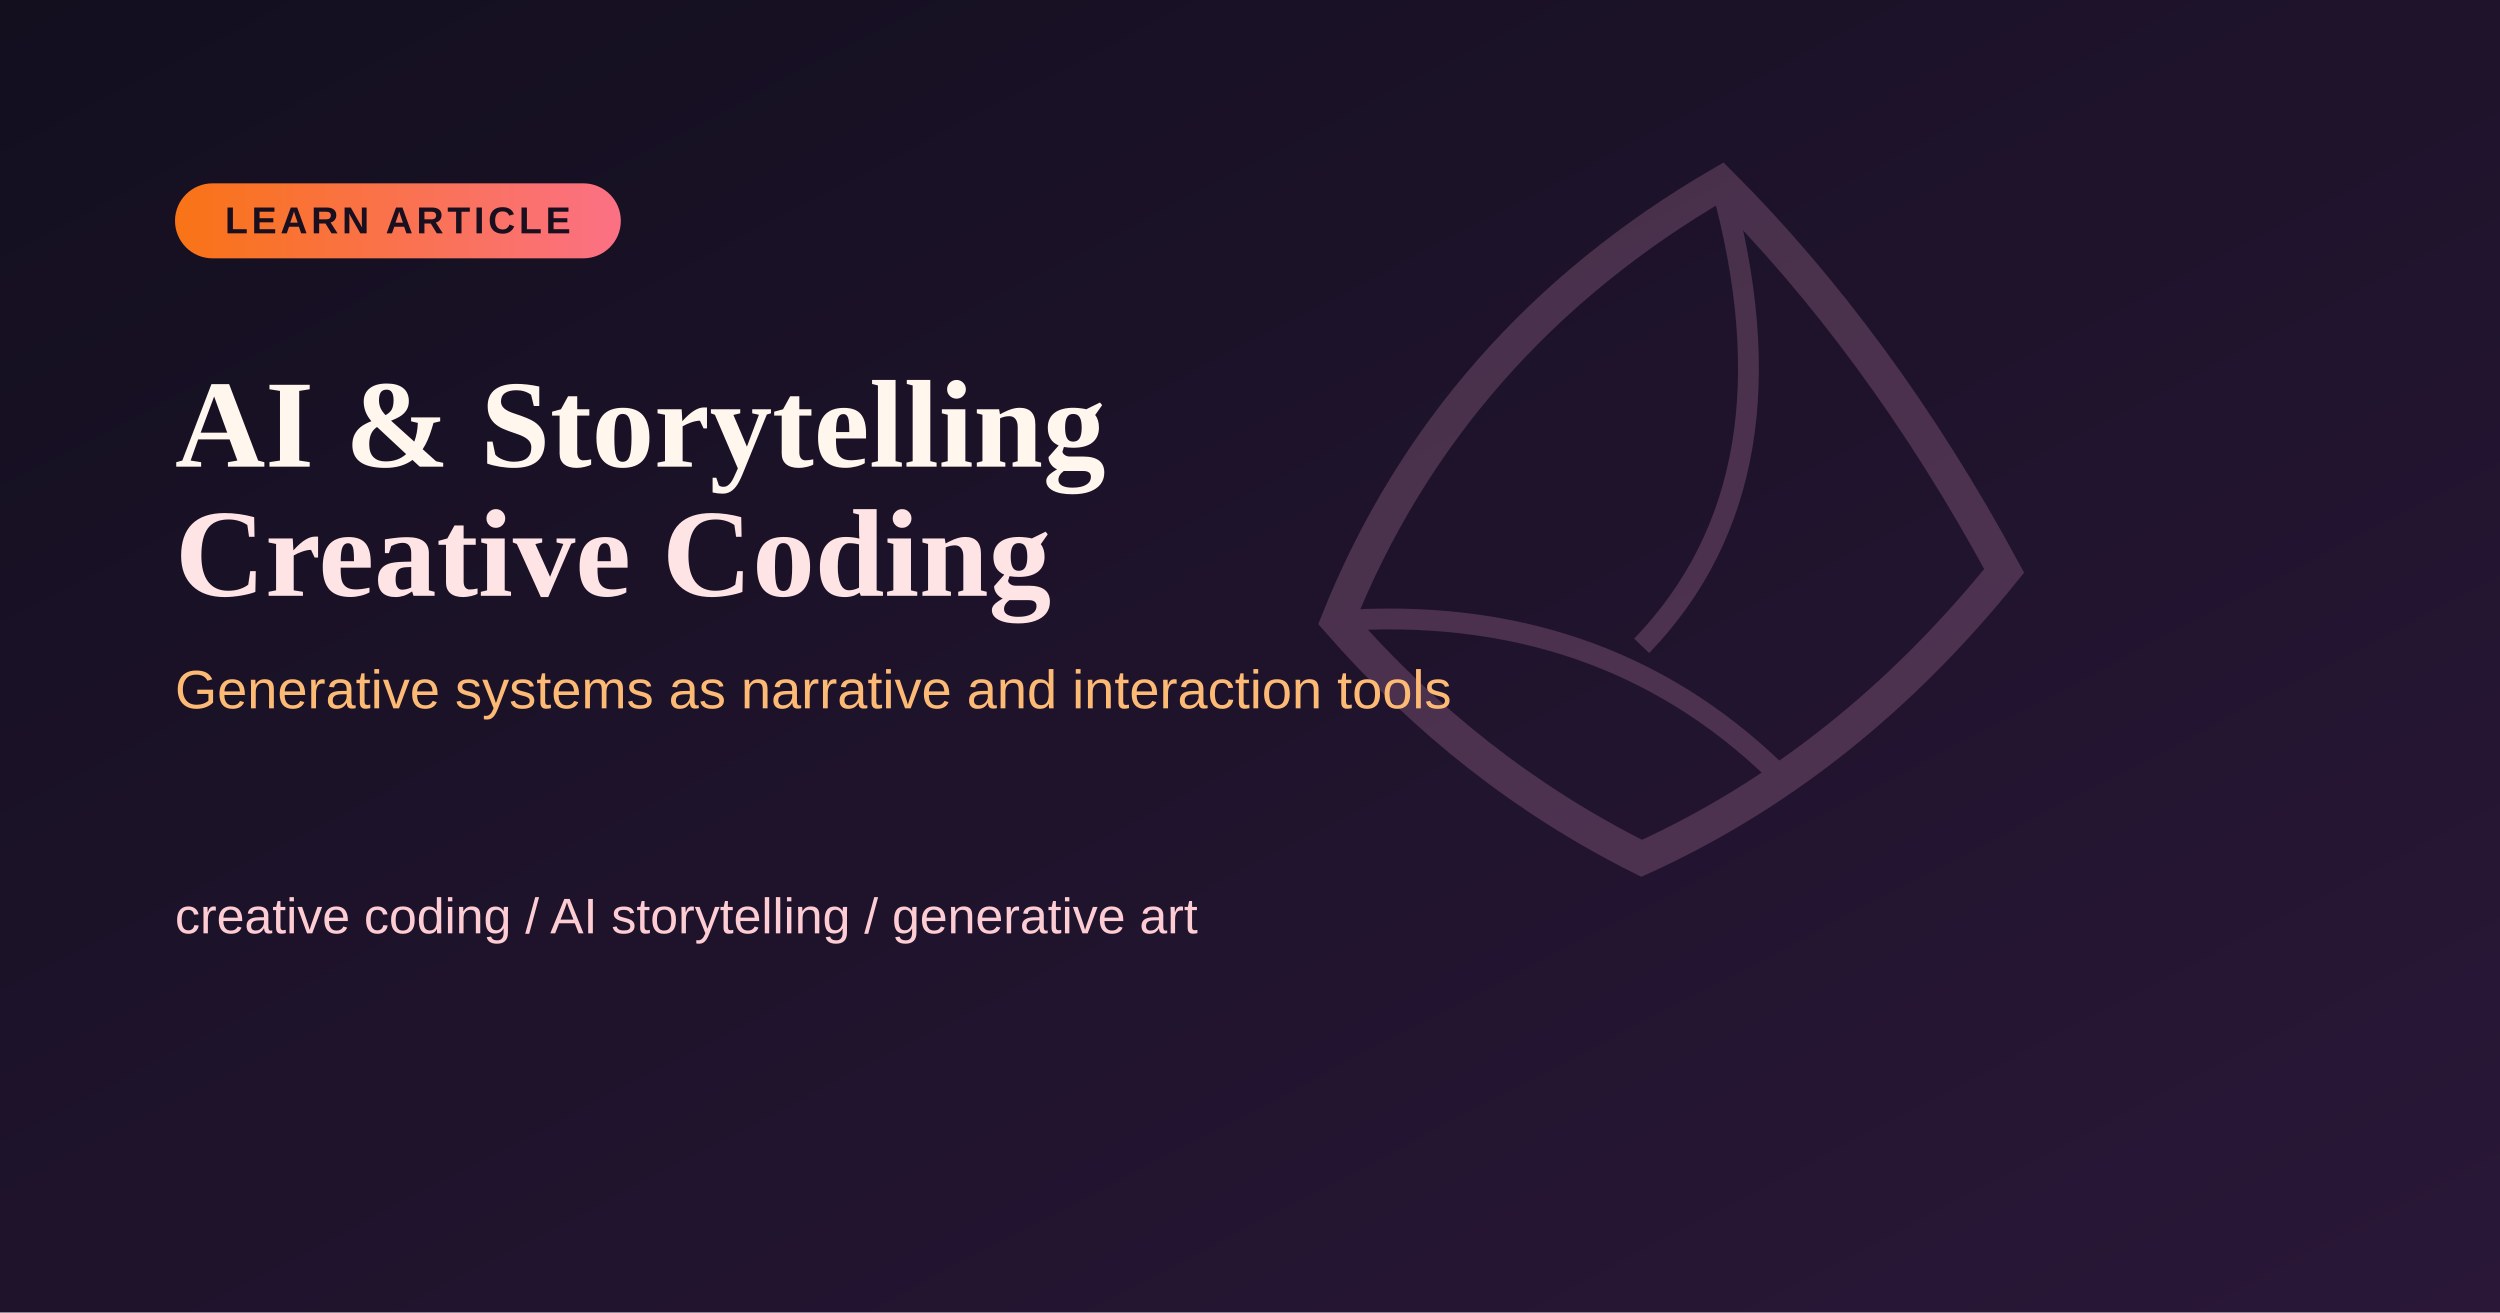
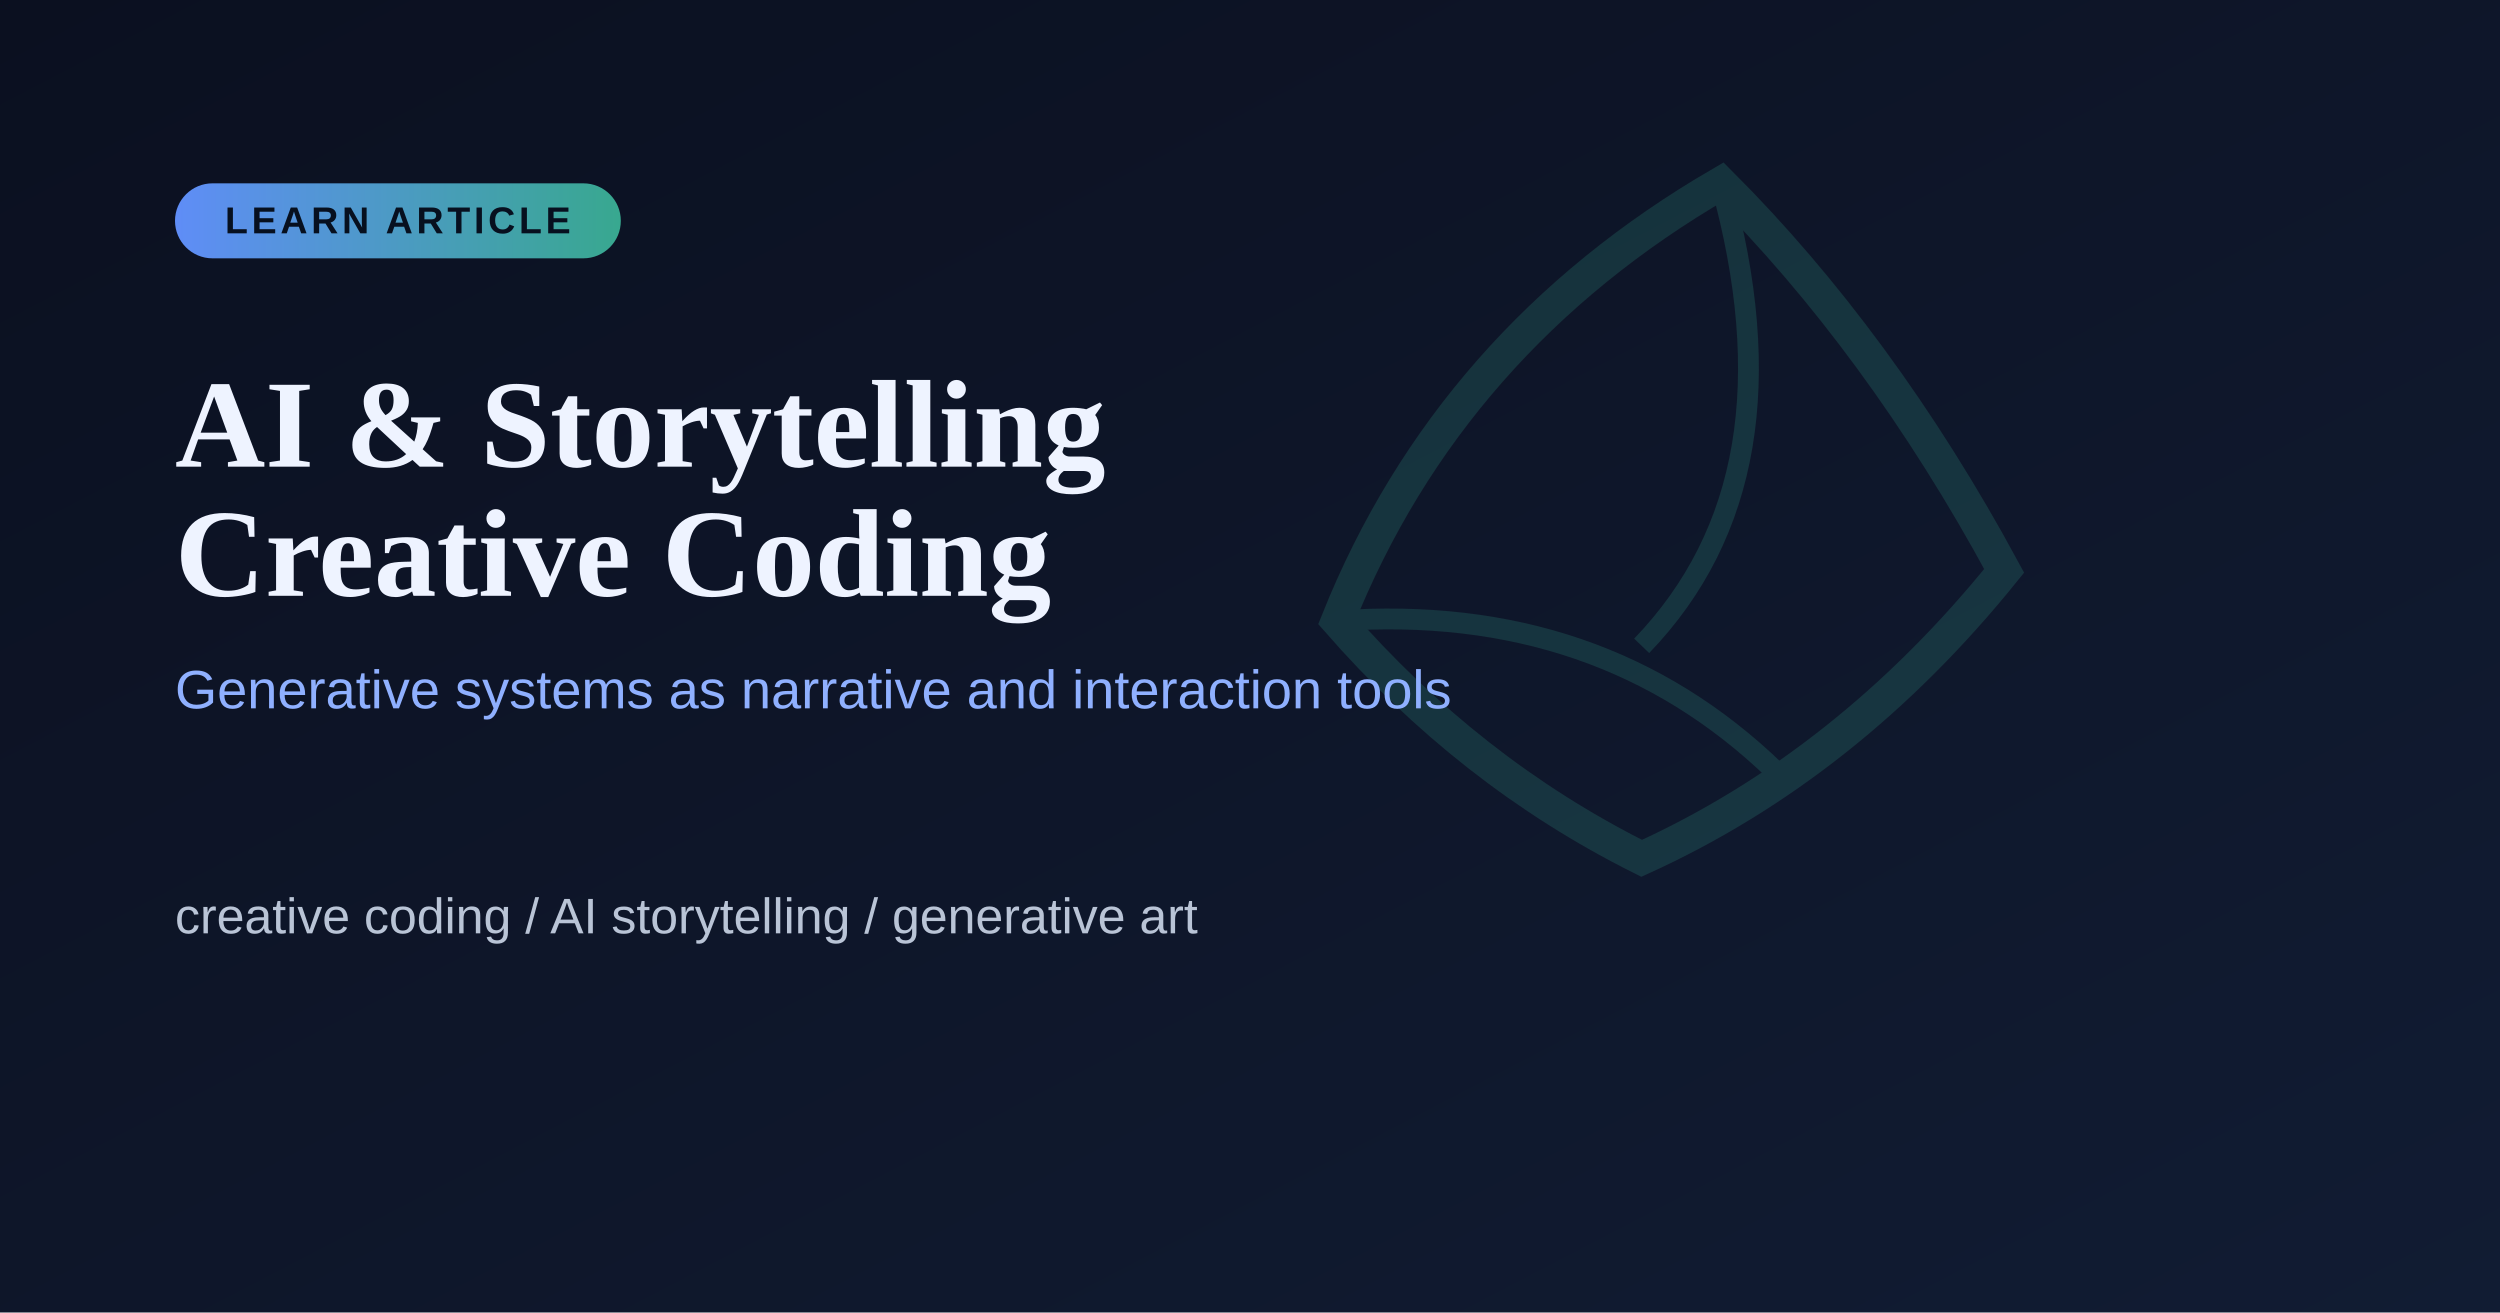
<svg xmlns="http://www.w3.org/2000/svg" viewBox="0 0 1200 630" role="img" aria-labelledby="title desc">
  <defs>
    <linearGradient id="bg" x1="0" y1="0" x2="1" y2="1">
-       <stop offset="0%" stop-color="#130f1f" />
-       <stop offset="100%" stop-color="#2a1738" />
+       <stop offset="0%" stop-color="#0b1020" />
+       <stop offset="100%" stop-color="#111c33" />
    </linearGradient>
    <linearGradient id="accent" x1="0" y1="0" x2="1" y2="0">
-       <stop offset="0%" stop-color="#f97316" />
-       <stop offset="100%" stop-color="#fb7185" />
+       <stop offset="0%" stop-color="#5f8df7" />
+       <stop offset="100%" stop-color="#38a88f" />
    </linearGradient>
  </defs>
  <rect width="1200" height="630" fill="url(#bg)" />
-   <g opacity="0.2" fill="none" stroke="#f9a8d4">
+   <g opacity="0.2" fill="none" stroke="#38a88f">
    <path d="M826 88c-86 50-148 120-184 210 42 48 90 86 146 114 66-30 124-76 174-138-40-74-86-136-136-186z" stroke-width="16" />
    <path d="M826 88c26 94 14 168-38 222" stroke-width="10" />
    <path d="M642 298c84-6 154 18 210 72" stroke-width="10" />
  </g>
  <rect x="84" y="88" width="214" height="36" rx="18" fill="url(#accent)" />
-   <text x="108" y="112" fill="#1a0f1f" font-size="18" font-family="Segoe UI, Arial, sans-serif" font-weight="700" letter-spacing="1.8">LEARN ARTICLE</text>
-   <text x="84" y="224" fill="#fff7ed" font-size="60" font-family="Georgia, Times New Roman, serif" font-weight="700">AI &amp; Storytelling</text>
-   <text x="84" y="286" fill="#ffe4e6" font-size="60" font-family="Georgia, Times New Roman, serif" font-weight="700">Creative Coding</text>
-   <text x="84" y="340" fill="#fdba74" font-size="26" font-family="Segoe UI, Arial, sans-serif">Generative systems as narrative and interaction tools</text>
-   <text x="84" y="448" fill="#fecdd3" font-size="24" font-family="Segoe UI, Arial, sans-serif">creative coding  /  AI storytelling  /  generative art</text>
+   <text x="108" y="112" fill="#07101f" font-size="18" font-family="Segoe UI, Arial, sans-serif" font-weight="700" letter-spacing="1.8">LEARN ARTICLE</text>
+   <text x="84" y="224" fill="#eef3ff" font-size="60" font-family="Georgia, Times New Roman, serif" font-weight="700">AI &amp; Storytelling</text>
+   <text x="84" y="286" fill="#eef3ff" font-size="60" font-family="Georgia, Times New Roman, serif" font-weight="700">Creative Coding</text>
+   <text x="84" y="340" fill="#8fb0ff" font-size="26" font-family="Segoe UI, Arial, sans-serif">Generative systems as narrative and interaction tools</text>
+   <text x="84" y="448" fill="#b9c4d6" font-size="24" font-family="Segoe UI, Arial, sans-serif">creative coding  /  AI storytelling  /  generative art</text>
</svg>
